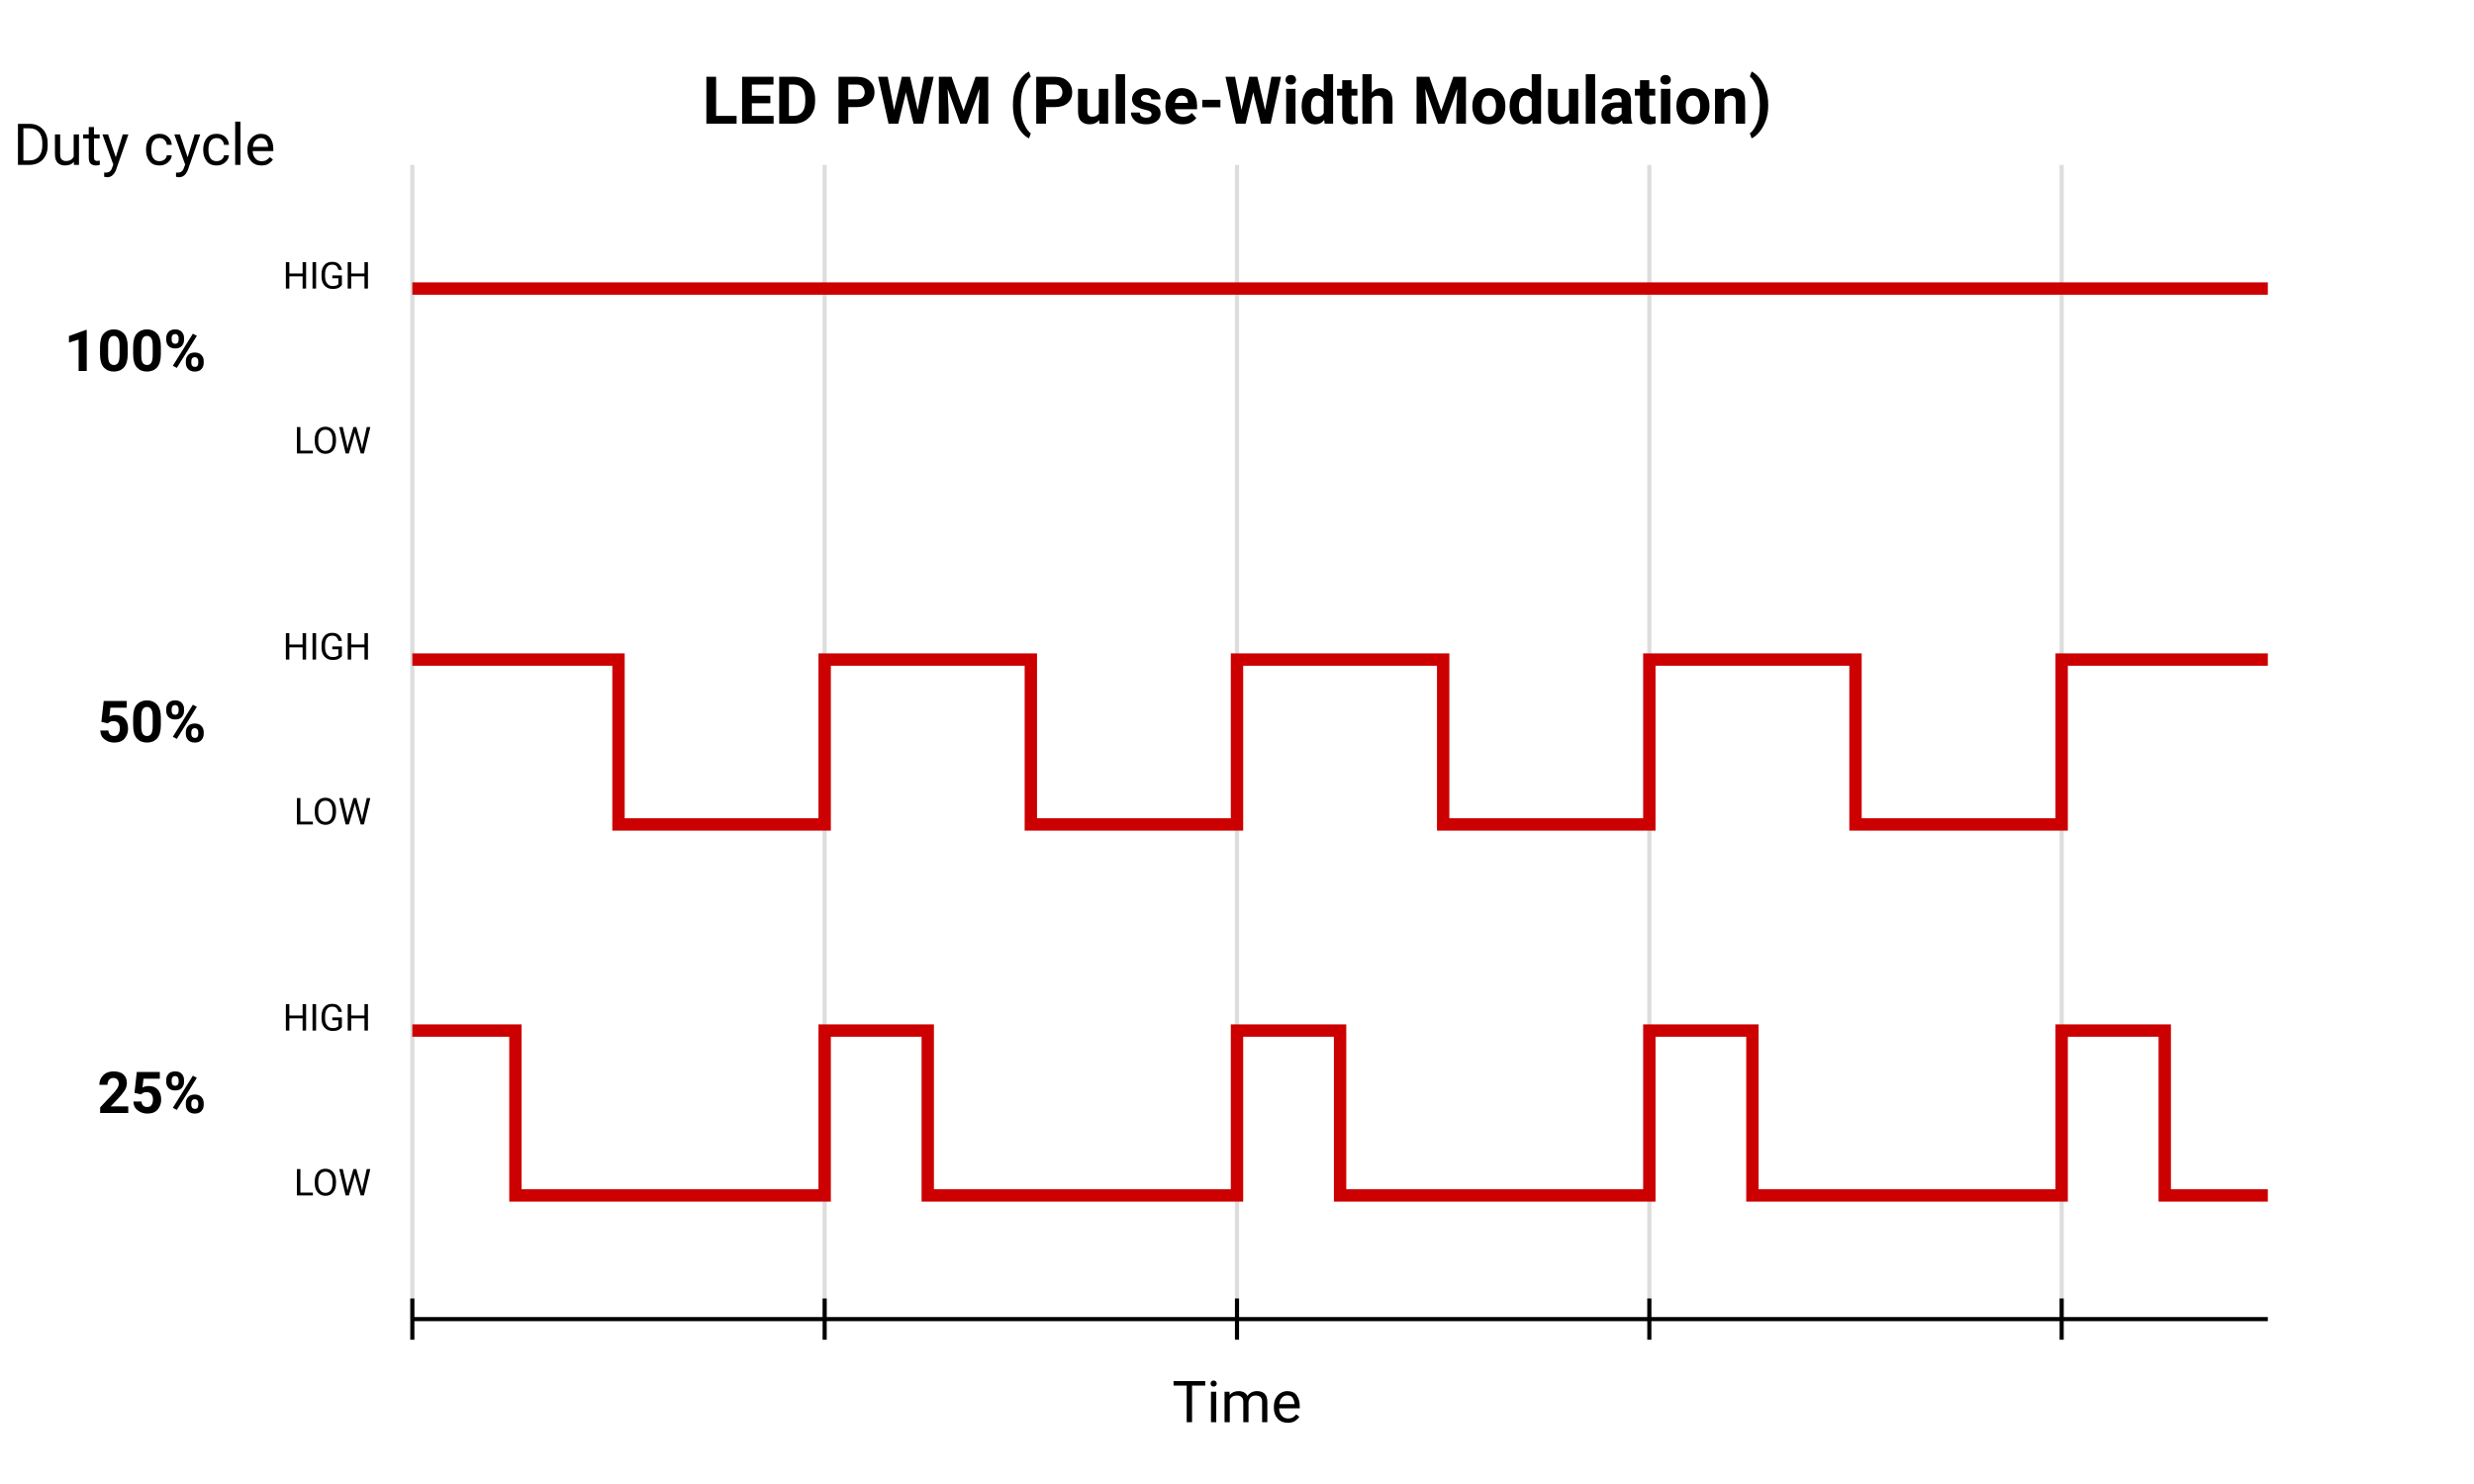
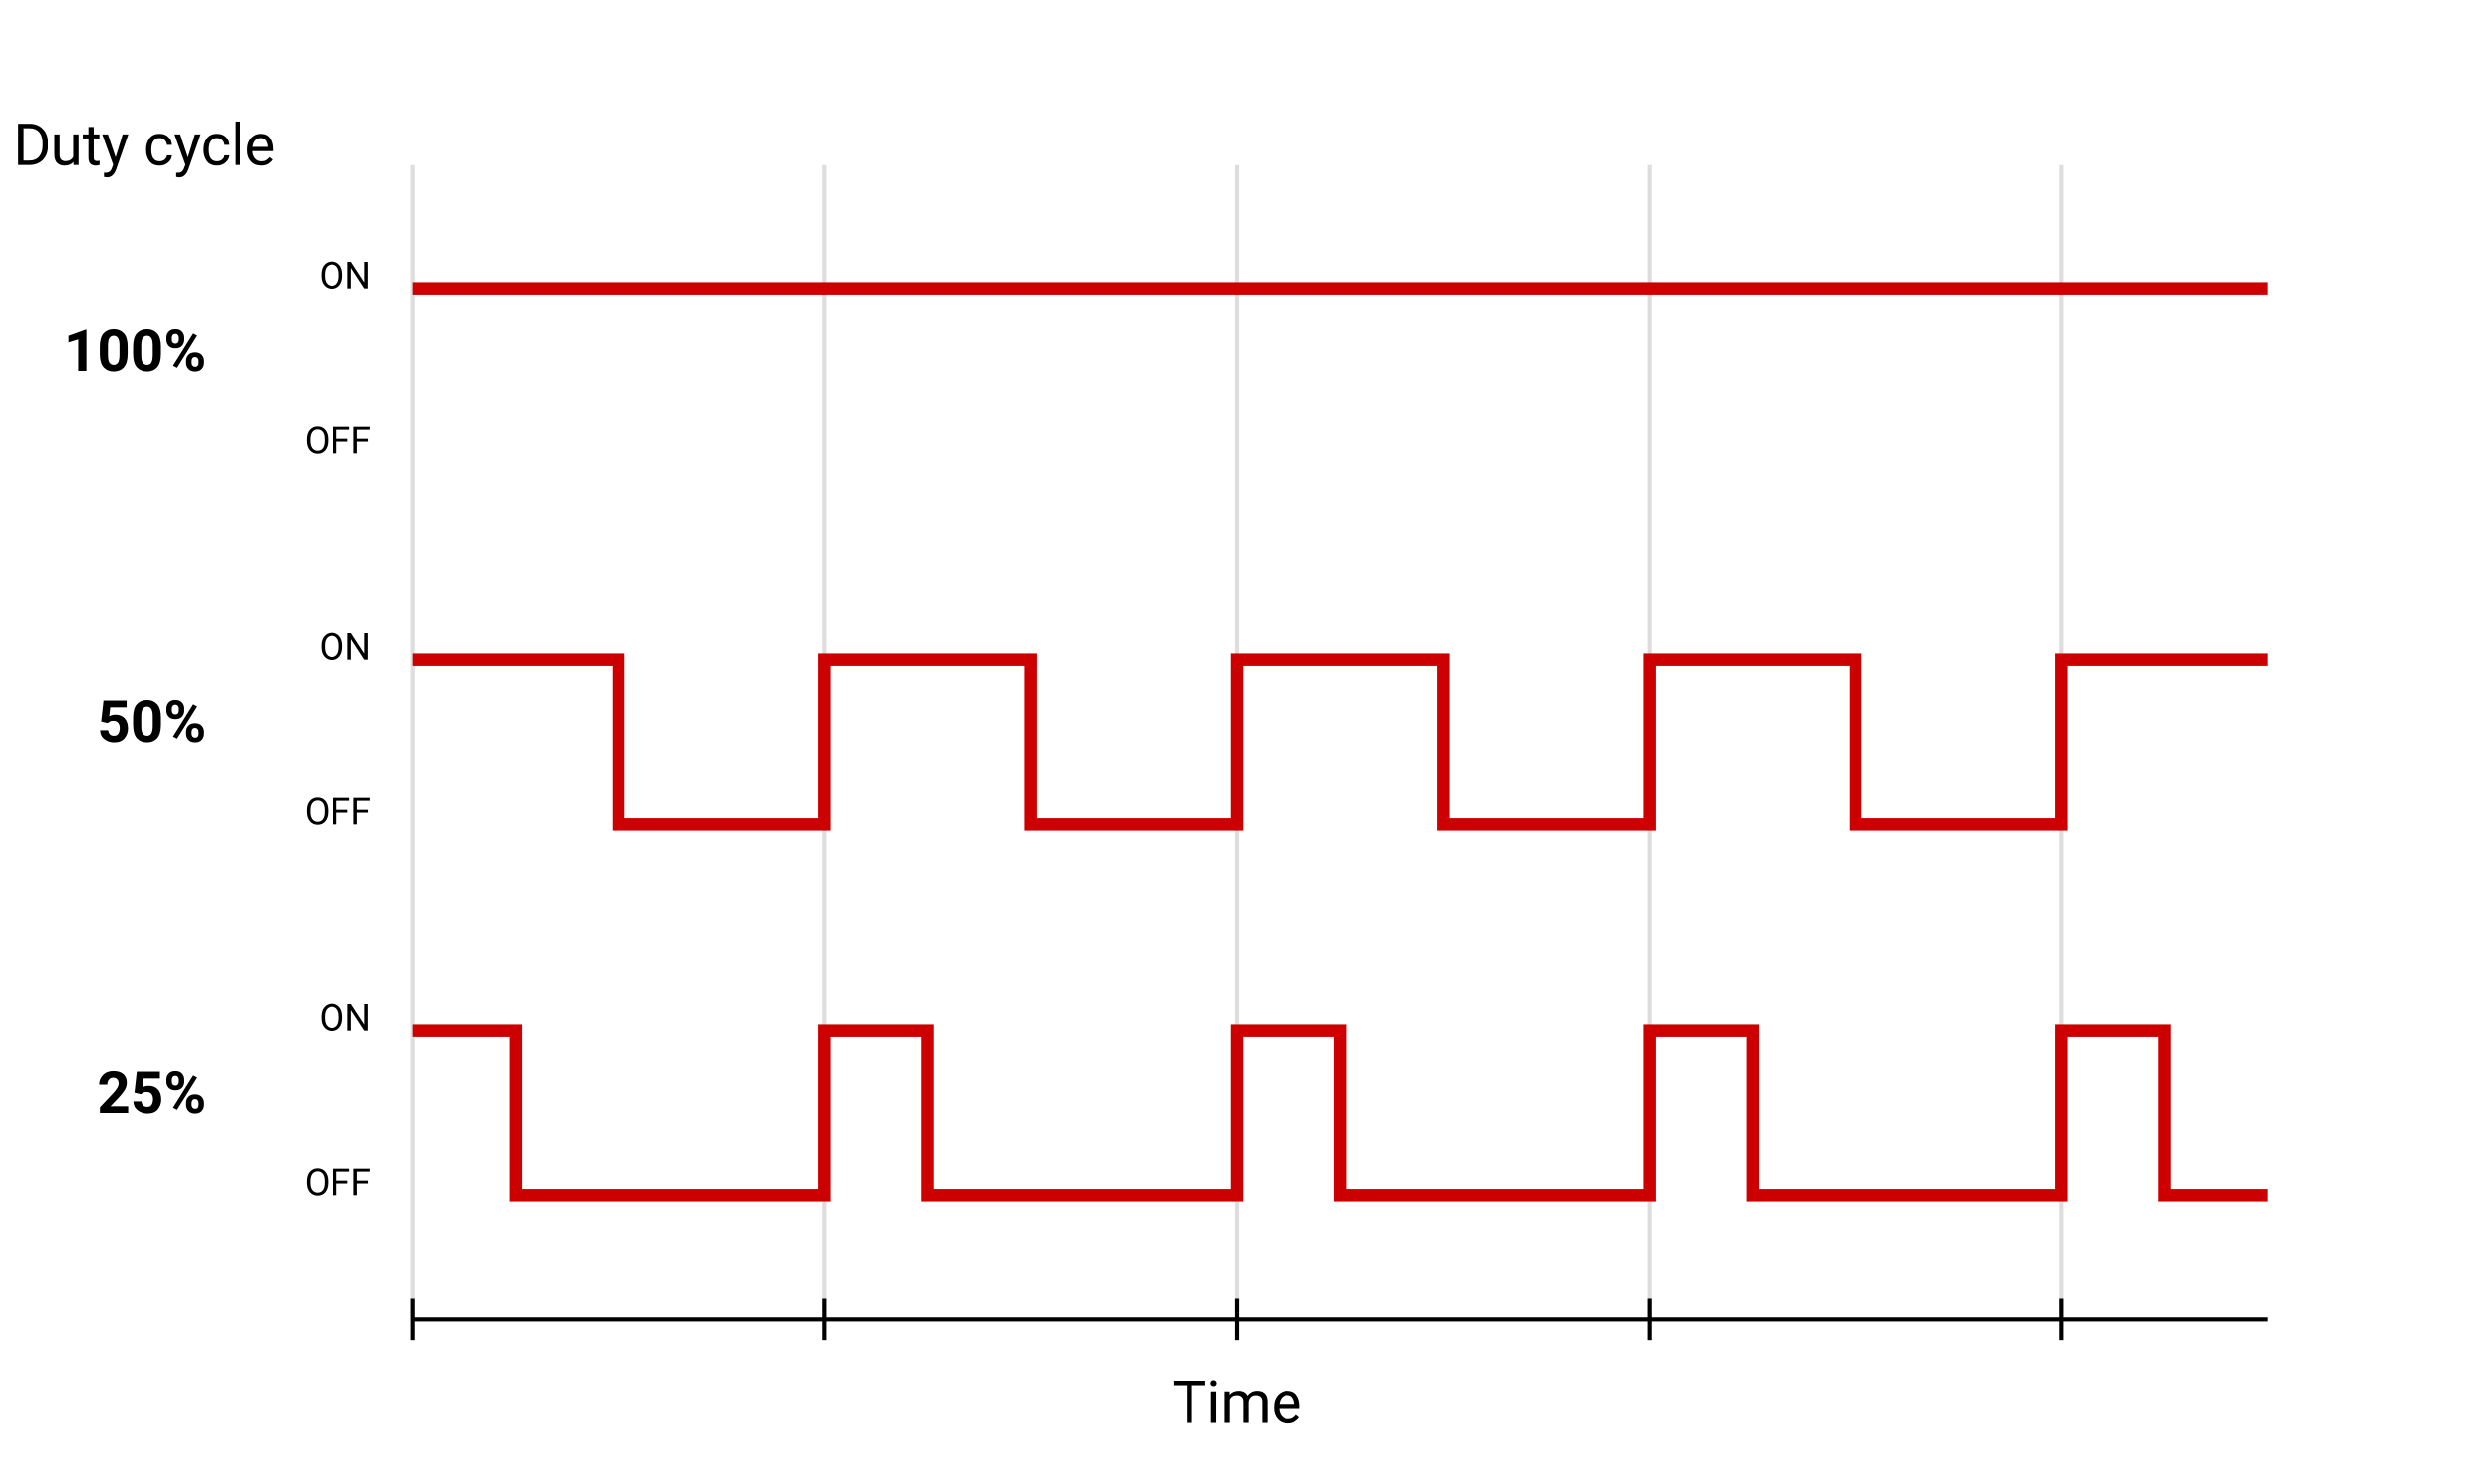
<svg xmlns="http://www.w3.org/2000/svg" width="100%" height="100%" viewBox="0 0 600 360" preserveAspectRatio="xMidYMid meet">
  <style>
    .title {
      font-family: -apple-system, system-ui, BlinkMacSystemFont, Roboto, Arial, sans-serif;
      font-size: 16px;
      font-weight: bold;
      text-anchor: middle;
    }
    .brightness-text {
      font-family: -apple-system, system-ui, BlinkMacSystemFont, Roboto, Arial, sans-serif;
      font-size: 14px;
      text-anchor: end;
      font-weight: bold;
    }
    .axis-text {
      font-family: -apple-system, system-ui, BlinkMacSystemFont, Roboto, Arial, sans-serif;
      font-size: 14px;
      text-anchor: middle;
    }

    .state-indicator {
      font-family: -apple-system, system-ui, BlinkMacSystemFont, Roboto, Arial, sans-serif;
      font-size: 9px;
      text-anchor: end;
    }

    .grid-line {
      stroke: #ddd;
      stroke-width: 1;
    }
    .axis-line {
      stroke: #000;
      stroke-width: 1;
    }
    .tick {
      stroke: #000;
      stroke-width: 1;
    }

    .wave {
      fill: none;
      stroke: #cc0000;
      stroke-width: 3;
    }
  </style>
  <g>
    <line x1="100" y1="40" x2="100" y2="320" class="grid-line" />
    <line x1="200" y1="40" x2="200" y2="320" class="grid-line" />
    <line x1="300" y1="40" x2="300" y2="320" class="grid-line" />
    <line x1="400" y1="40" x2="400" y2="320" class="grid-line" />
    <line x1="500" y1="40" x2="500" y2="320" class="grid-line" />
  </g>
-   <text x="300" y="30" class="title">LED PWM (Pulse-Width Modulation)</text>
  <text x="35" y="40" class="axis-text">Duty cycle</text>
  <g class="brightness-level">
    <text x="50" y="90" class="brightness-text">100%</text>
    <polyline points="100,70 550,70" class="wave" />
  </g>
  <g class="brightness-level">
    <text x="50" y="180" class="brightness-text">50%</text>
    <polyline points="100,160 150,160 150,200 200,200 200,160 250,160 250,200 300,200 300,160 350,160 350,200 400,200 400,160 450,160 450,200 500,200 500,160 550,160" class="wave" />
  </g>
  <g class="brightness-level">
    <text x="50" y="270" class="brightness-text">25%</text>
    <polyline points="100,250 125,250 125,290 200,290 200,250 225,250 225,290 300,290 300,250 325,250 325,290 400,290 400,250 425,250 425,290 500,290 500,250 525,250 525,290 550,290" class="wave" />
  </g>
  <g class="axis">
    <line x1="100" y1="320" x2="550" y2="320" class="axis-line" />
    <text x="300" y="345" class="axis-text">Time</text>
    <line x1="100" y1="315" x2="100" y2="325" class="tick" />
    <line x1="200" y1="315" x2="200" y2="325" class="tick" />
    <line x1="300" y1="315" x2="300" y2="325" class="tick" />
    <line x1="400" y1="315" x2="400" y2="325" class="tick" />
    <line x1="500" y1="315" x2="500" y2="325" class="tick" />
  </g>
  <g class="state-indicators">
-     <text x="90" y="70" class="state-indicator">HIGH</text>
-     <text x="90" y="110" class="state-indicator">LOW</text>
-     <text x="90" y="160" class="state-indicator">HIGH</text>
-     <text x="90" y="200" class="state-indicator">LOW</text>
-     <text x="90" y="250" class="state-indicator">HIGH</text>
-     <text x="90" y="290" class="state-indicator">LOW</text>
+     <text x="90" y="70" class="state-indicator">ON</text>
+     <text x="90" y="110" class="state-indicator">OFF</text>
+     <text x="90" y="160" class="state-indicator">ON</text>
+     <text x="90" y="200" class="state-indicator">OFF</text>
+     <text x="90" y="250" class="state-indicator">ON</text>
+     <text x="90" y="290" class="state-indicator">OFF</text>
  </g>
</svg>
